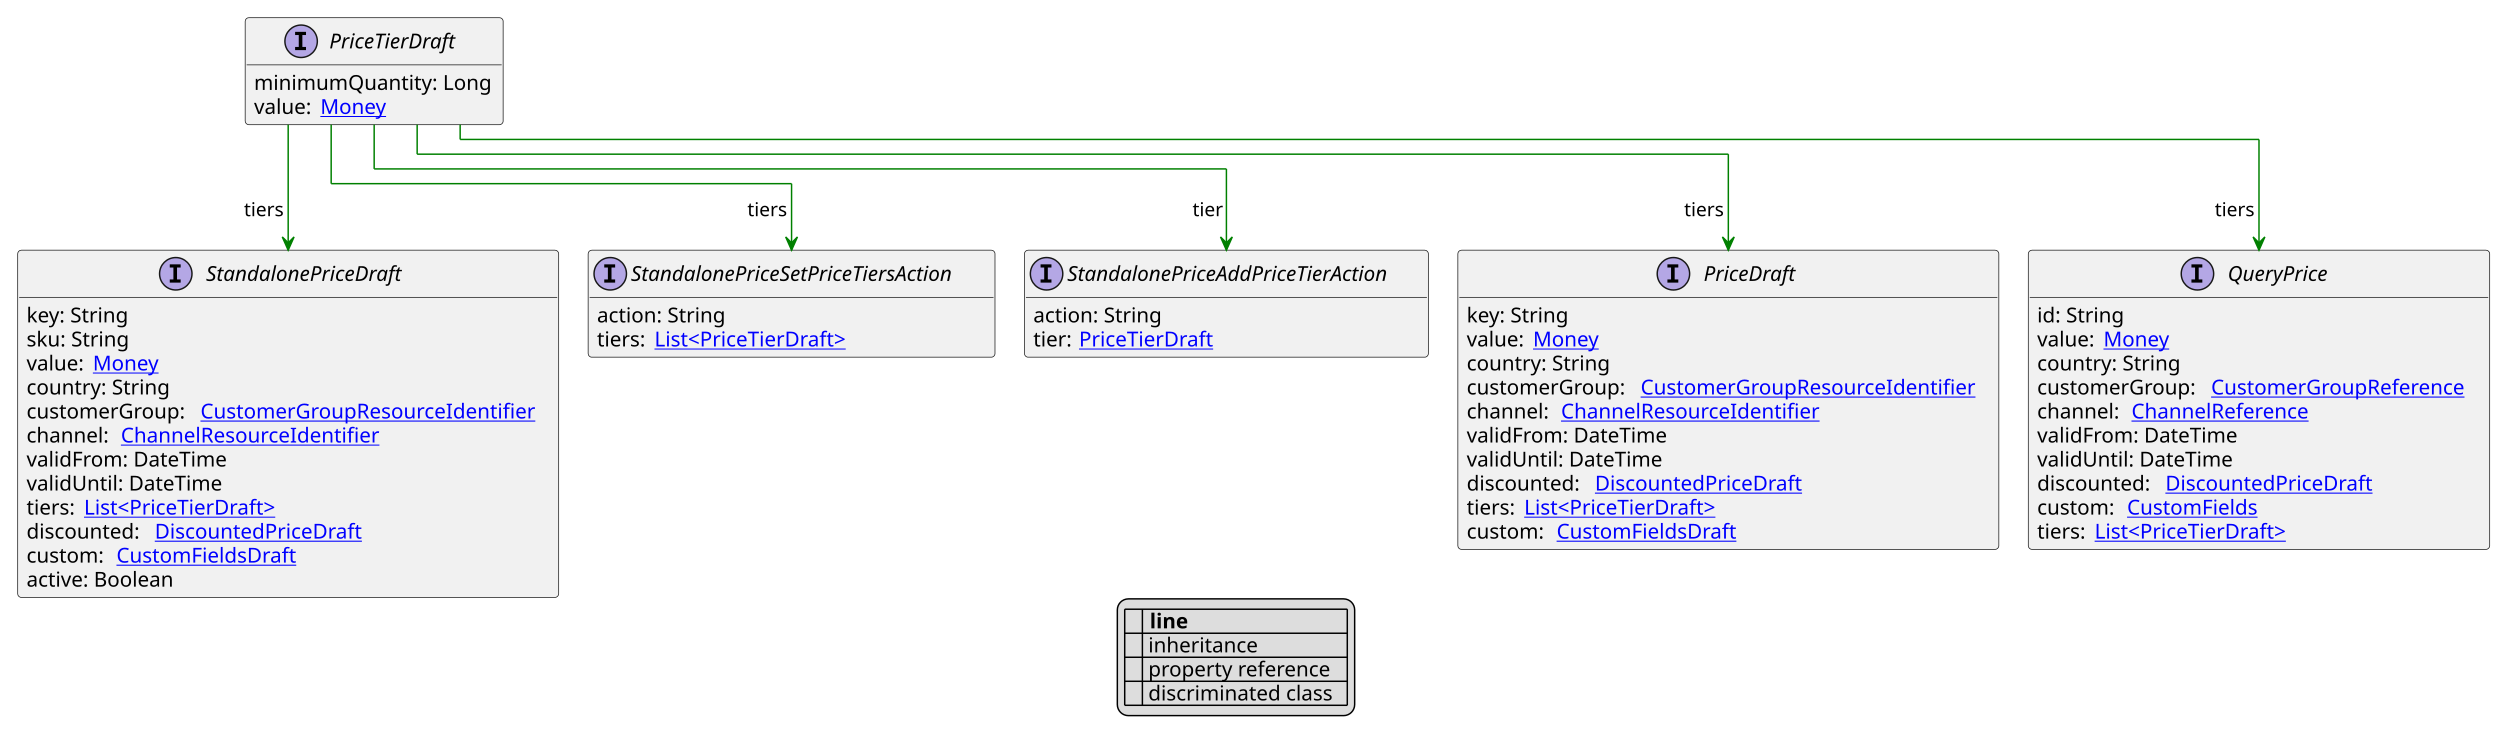
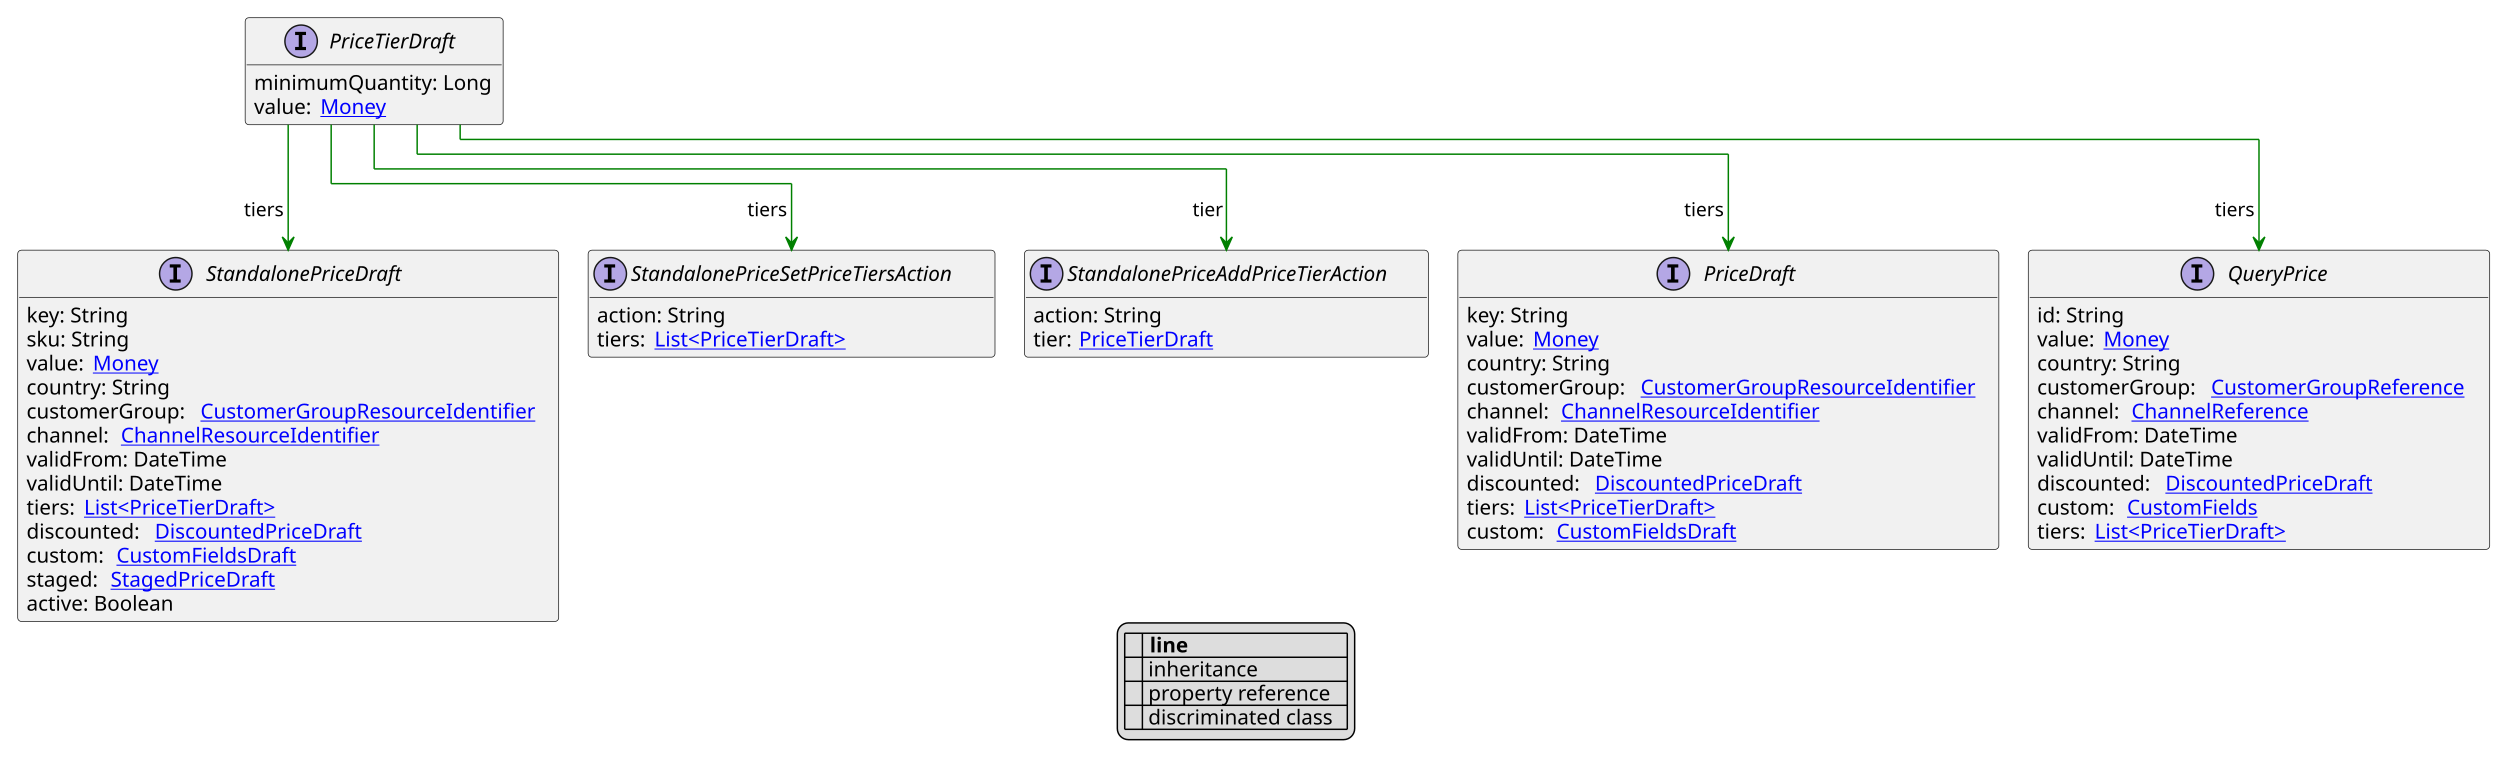
- <svg xmlns="http://www.w3.org/2000/svg" xmlns:xlink="http://www.w3.org/1999/xlink" contentStyleType="text/css" height="505px" preserveAspectRatio="none" style="width:1696px;height:505px;background:#FFFFFF;" version="1.1" viewBox="0 0 1696 505" width="1696px" zoomAndPan="magnify">
+ <svg xmlns="http://www.w3.org/2000/svg" xmlns:xlink="http://www.w3.org/1999/xlink" contentStyleType="text/css" height="521px" preserveAspectRatio="none" style="width:1696px;height:521px;background:#FFFFFF;" version="1.1" viewBox="0 0 1696 521" width="1696px" zoomAndPan="magnify">
  <defs>
-     <filter height="1" id="b1597vsyhgixn40" width="1" x="0" y="0">
+     <filter height="1" id="b1axhxavxuvljp0" width="1" x="0" y="0">
      <feFlood flood-color="#000000" result="flood" />
      <feComposite in="SourceGraphic" in2="flood" operator="over" />
    </filter>
-     <filter height="1" id="b1597vsyhgixn41" width="1" x="0" y="0">
+     <filter height="1" id="b1axhxavxuvljp1" width="1" x="0" y="0">
      <feFlood flood-color="#008000" result="flood" />
      <feComposite in="SourceGraphic" in2="flood" operator="over" />
    </filter>
-     <filter height="1" id="b1597vsyhgixn42" width="1" x="0" y="0">
+     <filter height="1" id="b1axhxavxuvljp2" width="1" x="0" y="0">
      <feFlood flood-color="#0000FF" result="flood" />
      <feComposite in="SourceGraphic" in2="flood" operator="over" />
    </filter>
  </defs>
  <g>
    <a href="PriceTierDraft.svg" target="_top" title="PriceTierDraft.svg" xlink:actuate="onRequest" xlink:href="PriceTierDraft.svg" xlink:show="new" xlink:title="PriceTierDraft.svg" xlink:type="simple">
      <g id="elem_PriceTierDraft">
        <rect codeLine="10" fill="#F1F1F1" height="72.594" id="PriceTierDraft" rx="2.5" ry="2.5" style="stroke:#181818;stroke-width:0.5;" width="175" x="166.333" y="12" />
        <ellipse cx="204.283" cy="28" fill="#B4A7E5" rx="11" ry="11" style="stroke:#181818;stroke-width:1.0;" />
        <path d="M200.205,23.766 L200.205,21.609 L207.596,21.609 L207.596,23.766 L205.127,23.766 L205.127,31.844 L207.596,31.844 L207.596,34 L200.205,34 L200.205,31.844 L202.674,31.844 L202.674,23.766 L200.205,23.766 Z " fill="#000000" />
        <text fill="#000000" font-family="sans-serif" font-size="14" font-style="italic" lengthAdjust="spacing" textLength="92" x="223.383" y="32.847">PriceTierDraft</text>
        <line style="stroke:#181818;stroke-width:0.5;" x1="167.333" x2="340.333" y1="44" y2="44" />
        <text fill="#000000" font-family="sans-serif" font-size="14" lengthAdjust="spacing" textLength="163" x="172.333" y="60.995">minimumQuantity: Long</text>
        <text fill="#000000" font-family="sans-serif" font-size="14" lengthAdjust="spacing" textLength="41" x="172.333" y="77.292">value:</text>
        <a href="Money.svg" target="_top" title="Money.svg" xlink:actuate="onRequest" xlink:href="Money.svg" xlink:show="new" xlink:title="Money.svg" xlink:type="simple">
          <text fill="#0000FF" font-family="sans-serif" font-size="14" lengthAdjust="spacing" text-decoration="underline" textLength="46" x="217.333" y="77.292">Money</text>
        </a>
      </g>
    </a>
    <a href="PriceDraft.svg" target="_top" title="PriceDraft.svg" xlink:actuate="onRequest" xlink:href="PriceDraft.svg" xlink:show="new" xlink:title="PriceDraft.svg" xlink:type="simple">
      <g id="elem_PriceDraft">
        <rect codeLine="17" fill="#F1F1F1" height="202.969" id="PriceDraft" rx="2.5" ry="2.5" style="stroke:#181818;stroke-width:0.5;" width="367" x="989" y="169.727" />
        <ellipse cx="1135.25" cy="185.727" fill="#B4A7E5" rx="11" ry="11" style="stroke:#181818;stroke-width:1.0;" />
        <path d="M1131.172,181.492 L1131.172,179.336 L1138.562,179.336 L1138.562,181.492 L1136.094,181.492 L1136.094,189.57 L1138.562,189.57 L1138.562,191.727 L1131.172,191.727 L1131.172,189.57 L1133.641,189.57 L1133.641,181.492 L1131.172,181.492 Z " fill="#000000" />
        <text fill="#000000" font-family="sans-serif" font-size="14" font-style="italic" lengthAdjust="spacing" textLength="66" x="1155.75" y="190.573">PriceDraft</text>
        <line style="stroke:#181818;stroke-width:0.5;" x1="990" x2="1355" y1="201.727" y2="201.727" />
        <text fill="#000000" font-family="sans-serif" font-size="14" lengthAdjust="spacing" textLength="73" x="995" y="218.722">key: String</text>
        <text fill="#000000" font-family="sans-serif" font-size="14" lengthAdjust="spacing" textLength="41" x="995" y="235.019">value:</text>
        <a href="Money.svg" target="_top" title="Money.svg" xlink:actuate="onRequest" xlink:href="Money.svg" xlink:show="new" xlink:title="Money.svg" xlink:type="simple">
          <text fill="#0000FF" font-family="sans-serif" font-size="14" lengthAdjust="spacing" text-decoration="underline" textLength="46" x="1040" y="235.019">Money</text>
        </a>
        <text fill="#000000" font-family="sans-serif" font-size="14" lengthAdjust="spacing" textLength="101" x="995" y="251.315">country: String</text>
        <text fill="#000000" font-family="sans-serif" font-size="14" lengthAdjust="spacing" textLength="114" x="995" y="267.612">customerGroup:</text>
        <a href="CustomerGroupResourceIdentifier.svg" target="_top" title="CustomerGroupResourceIdentifier.svg" xlink:actuate="onRequest" xlink:href="CustomerGroupResourceIdentifier.svg" xlink:show="new" xlink:title="CustomerGroupResourceIdentifier.svg" xlink:type="simple">
          <text fill="#0000FF" font-family="sans-serif" font-size="14" lengthAdjust="spacing" text-decoration="underline" textLength="237" x="1113" y="267.612">CustomerGroupResourceIdentifier</text>
        </a>
        <text fill="#000000" font-family="sans-serif" font-size="14" lengthAdjust="spacing" textLength="60" x="995" y="283.909">channel:</text>
        <a href="ChannelResourceIdentifier.svg" target="_top" title="ChannelResourceIdentifier.svg" xlink:actuate="onRequest" xlink:href="ChannelResourceIdentifier.svg" xlink:show="new" xlink:title="ChannelResourceIdentifier.svg" xlink:type="simple">
          <text fill="#0000FF" font-family="sans-serif" font-size="14" lengthAdjust="spacing" text-decoration="underline" textLength="183" x="1059" y="283.909">ChannelResourceIdentifier</text>
        </a>
        <text fill="#000000" font-family="sans-serif" font-size="14" lengthAdjust="spacing" textLength="141" x="995" y="300.206">validFrom: DateTime</text>
        <text fill="#000000" font-family="sans-serif" font-size="14" lengthAdjust="spacing" textLength="136" x="995" y="316.503">validUntil: DateTime</text>
        <text fill="#000000" font-family="sans-serif" font-size="14" lengthAdjust="spacing" textLength="83" x="995" y="332.8">discounted:</text>
        <a href="DiscountedPriceDraft.svg" target="_top" title="DiscountedPriceDraft.svg" xlink:actuate="onRequest" xlink:href="DiscountedPriceDraft.svg" xlink:show="new" xlink:title="DiscountedPriceDraft.svg" xlink:type="simple">
          <text fill="#0000FF" font-family="sans-serif" font-size="14" lengthAdjust="spacing" text-decoration="underline" textLength="147" x="1082" y="332.8">DiscountedPriceDraft</text>
        </a>
        <text fill="#000000" font-family="sans-serif" font-size="14" lengthAdjust="spacing" textLength="35" x="995" y="349.097">tiers:</text>
        <a href="PriceTierDraft.svg" target="_top" title="PriceTierDraft.svg" xlink:actuate="onRequest" xlink:href="PriceTierDraft.svg" xlink:show="new" xlink:title="PriceTierDraft.svg" xlink:type="simple">
          <text fill="#0000FF" font-family="sans-serif" font-size="14" lengthAdjust="spacing" text-decoration="underline" textLength="140" x="1034" y="349.097">List&lt;PriceTierDraft&gt;</text>
        </a>
        <text fill="#000000" font-family="sans-serif" font-size="14" lengthAdjust="spacing" textLength="57" x="995" y="365.394">custom:</text>
        <a href="CustomFieldsDraft.svg" target="_top" title="CustomFieldsDraft.svg" xlink:actuate="onRequest" xlink:href="CustomFieldsDraft.svg" xlink:show="new" xlink:title="CustomFieldsDraft.svg" xlink:type="simple">
          <text fill="#0000FF" font-family="sans-serif" font-size="14" lengthAdjust="spacing" text-decoration="underline" textLength="127" x="1056" y="365.394">CustomFieldsDraft</text>
        </a>
      </g>
    </a>
    <a href="QueryPrice.svg" target="_top" title="QueryPrice.svg" xlink:actuate="onRequest" xlink:href="QueryPrice.svg" xlink:show="new" xlink:title="QueryPrice.svg" xlink:type="simple">
      <g id="elem_QueryPrice">
        <rect codeLine="29" fill="#F1F1F1" height="202.969" id="QueryPrice" rx="2.5" ry="2.5" style="stroke:#181818;stroke-width:0.5;" width="313" x="1376" y="169.727" />
        <ellipse cx="1490.75" cy="185.727" fill="#B4A7E5" rx="11" ry="11" style="stroke:#181818;stroke-width:1.0;" />
        <path d="M1486.672,181.492 L1486.672,179.336 L1494.062,179.336 L1494.062,181.492 L1491.594,181.492 L1491.594,189.57 L1494.062,189.57 L1494.062,191.727 L1486.672,191.727 L1486.672,189.57 L1489.141,189.57 L1489.141,181.492 L1486.672,181.492 Z " fill="#000000" />
        <text fill="#000000" font-family="sans-serif" font-size="14" font-style="italic" lengthAdjust="spacing" textLength="75" x="1511.25" y="190.573">QueryPrice</text>
        <line style="stroke:#181818;stroke-width:0.5;" x1="1377" x2="1688" y1="201.727" y2="201.727" />
        <text fill="#000000" font-family="sans-serif" font-size="14" lengthAdjust="spacing" textLength="61" x="1382" y="218.722">id: String</text>
        <text fill="#000000" font-family="sans-serif" font-size="14" lengthAdjust="spacing" textLength="41" x="1382" y="235.019">value:</text>
        <a href="Money.svg" target="_top" title="Money.svg" xlink:actuate="onRequest" xlink:href="Money.svg" xlink:show="new" xlink:title="Money.svg" xlink:type="simple">
          <text fill="#0000FF" font-family="sans-serif" font-size="14" lengthAdjust="spacing" text-decoration="underline" textLength="46" x="1427" y="235.019">Money</text>
        </a>
        <text fill="#000000" font-family="sans-serif" font-size="14" lengthAdjust="spacing" textLength="101" x="1382" y="251.315">country: String</text>
        <text fill="#000000" font-family="sans-serif" font-size="14" lengthAdjust="spacing" textLength="114" x="1382" y="267.612">customerGroup:</text>
        <a href="CustomerGroupReference.svg" target="_top" title="CustomerGroupReference.svg" xlink:actuate="onRequest" xlink:href="CustomerGroupReference.svg" xlink:show="new" xlink:title="CustomerGroupReference.svg" xlink:type="simple">
          <text fill="#0000FF" font-family="sans-serif" font-size="14" lengthAdjust="spacing" text-decoration="underline" textLength="183" x="1500" y="267.612">CustomerGroupReference</text>
        </a>
        <text fill="#000000" font-family="sans-serif" font-size="14" lengthAdjust="spacing" textLength="60" x="1382" y="283.909">channel:</text>
        <a href="ChannelReference.svg" target="_top" title="ChannelReference.svg" xlink:actuate="onRequest" xlink:href="ChannelReference.svg" xlink:show="new" xlink:title="ChannelReference.svg" xlink:type="simple">
          <text fill="#0000FF" font-family="sans-serif" font-size="14" lengthAdjust="spacing" text-decoration="underline" textLength="129" x="1446" y="283.909">ChannelReference</text>
        </a>
        <text fill="#000000" font-family="sans-serif" font-size="14" lengthAdjust="spacing" textLength="141" x="1382" y="300.206">validFrom: DateTime</text>
        <text fill="#000000" font-family="sans-serif" font-size="14" lengthAdjust="spacing" textLength="136" x="1382" y="316.503">validUntil: DateTime</text>
        <text fill="#000000" font-family="sans-serif" font-size="14" lengthAdjust="spacing" textLength="83" x="1382" y="332.8">discounted:</text>
        <a href="DiscountedPriceDraft.svg" target="_top" title="DiscountedPriceDraft.svg" xlink:actuate="onRequest" xlink:href="DiscountedPriceDraft.svg" xlink:show="new" xlink:title="DiscountedPriceDraft.svg" xlink:type="simple">
          <text fill="#0000FF" font-family="sans-serif" font-size="14" lengthAdjust="spacing" text-decoration="underline" textLength="147" x="1469" y="332.8">DiscountedPriceDraft</text>
        </a>
        <text fill="#000000" font-family="sans-serif" font-size="14" lengthAdjust="spacing" textLength="57" x="1382" y="349.097">custom:</text>
        <a href="CustomFields.svg" target="_top" title="CustomFields.svg" xlink:actuate="onRequest" xlink:href="CustomFields.svg" xlink:show="new" xlink:title="CustomFields.svg" xlink:type="simple">
          <text fill="#0000FF" font-family="sans-serif" font-size="14" lengthAdjust="spacing" text-decoration="underline" textLength="94" x="1443" y="349.097">CustomFields</text>
        </a>
        <text fill="#000000" font-family="sans-serif" font-size="14" lengthAdjust="spacing" textLength="35" x="1382" y="365.394">tiers:</text>
        <a href="PriceTierDraft.svg" target="_top" title="PriceTierDraft.svg" xlink:actuate="onRequest" xlink:href="PriceTierDraft.svg" xlink:show="new" xlink:title="PriceTierDraft.svg" xlink:type="simple">
          <text fill="#0000FF" font-family="sans-serif" font-size="14" lengthAdjust="spacing" text-decoration="underline" textLength="140" x="1421" y="365.394">List&lt;PriceTierDraft&gt;</text>
        </a>
      </g>
    </a>
    <a href="StandalonePriceDraft.svg" target="_top" title="StandalonePriceDraft.svg" xlink:actuate="onRequest" xlink:href="StandalonePriceDraft.svg" xlink:show="new" xlink:title="StandalonePriceDraft.svg" xlink:type="simple">
      <g id="elem_StandalonePriceDraft">
-         <rect codeLine="41" fill="#F1F1F1" height="235.562" id="StandalonePriceDraft" rx="2.5" ry="2.5" style="stroke:#181818;stroke-width:0.5;" width="367" x="12" y="169.727" />
+         <rect codeLine="41" fill="#F1F1F1" height="251.859" id="StandalonePriceDraft" rx="2.5" ry="2.5" style="stroke:#181818;stroke-width:0.5;" width="367" x="12" y="169.727" />
        <ellipse cx="119.25" cy="185.727" fill="#B4A7E5" rx="11" ry="11" style="stroke:#181818;stroke-width:1.0;" />
        <path d="M115.172,181.492 L115.172,179.336 L122.562,179.336 L122.562,181.492 L120.094,181.492 L120.094,189.57 L122.562,189.57 L122.562,191.727 L115.172,191.727 L115.172,189.57 L117.641,189.57 L117.641,181.492 L115.172,181.492 Z " fill="#000000" />
        <text fill="#000000" font-family="sans-serif" font-size="14" font-style="italic" lengthAdjust="spacing" textLength="144" x="139.75" y="190.573">StandalonePriceDraft</text>
        <line style="stroke:#181818;stroke-width:0.5;" x1="13" x2="378" y1="201.727" y2="201.727" />
        <text fill="#000000" font-family="sans-serif" font-size="14" lengthAdjust="spacing" textLength="73" x="18" y="218.722">key: String</text>
        <text fill="#000000" font-family="sans-serif" font-size="14" lengthAdjust="spacing" textLength="74" x="18" y="235.019">sku: String</text>
        <text fill="#000000" font-family="sans-serif" font-size="14" lengthAdjust="spacing" textLength="41" x="18" y="251.315">value:</text>
        <a href="Money.svg" target="_top" title="Money.svg" xlink:actuate="onRequest" xlink:href="Money.svg" xlink:show="new" xlink:title="Money.svg" xlink:type="simple">
          <text fill="#0000FF" font-family="sans-serif" font-size="14" lengthAdjust="spacing" text-decoration="underline" textLength="46" x="63" y="251.315">Money</text>
        </a>
        <text fill="#000000" font-family="sans-serif" font-size="14" lengthAdjust="spacing" textLength="101" x="18" y="267.612">country: String</text>
        <text fill="#000000" font-family="sans-serif" font-size="14" lengthAdjust="spacing" textLength="114" x="18" y="283.909">customerGroup:</text>
        <a href="CustomerGroupResourceIdentifier.svg" target="_top" title="CustomerGroupResourceIdentifier.svg" xlink:actuate="onRequest" xlink:href="CustomerGroupResourceIdentifier.svg" xlink:show="new" xlink:title="CustomerGroupResourceIdentifier.svg" xlink:type="simple">
          <text fill="#0000FF" font-family="sans-serif" font-size="14" lengthAdjust="spacing" text-decoration="underline" textLength="237" x="136" y="283.909">CustomerGroupResourceIdentifier</text>
        </a>
        <text fill="#000000" font-family="sans-serif" font-size="14" lengthAdjust="spacing" textLength="60" x="18" y="300.206">channel:</text>
        <a href="ChannelResourceIdentifier.svg" target="_top" title="ChannelResourceIdentifier.svg" xlink:actuate="onRequest" xlink:href="ChannelResourceIdentifier.svg" xlink:show="new" xlink:title="ChannelResourceIdentifier.svg" xlink:type="simple">
          <text fill="#0000FF" font-family="sans-serif" font-size="14" lengthAdjust="spacing" text-decoration="underline" textLength="183" x="82" y="300.206">ChannelResourceIdentifier</text>
        </a>
        <text fill="#000000" font-family="sans-serif" font-size="14" lengthAdjust="spacing" textLength="141" x="18" y="316.503">validFrom: DateTime</text>
        <text fill="#000000" font-family="sans-serif" font-size="14" lengthAdjust="spacing" textLength="136" x="18" y="332.8">validUntil: DateTime</text>
        <text fill="#000000" font-family="sans-serif" font-size="14" lengthAdjust="spacing" textLength="35" x="18" y="349.097">tiers:</text>
        <a href="PriceTierDraft.svg" target="_top" title="PriceTierDraft.svg" xlink:actuate="onRequest" xlink:href="PriceTierDraft.svg" xlink:show="new" xlink:title="PriceTierDraft.svg" xlink:type="simple">
          <text fill="#0000FF" font-family="sans-serif" font-size="14" lengthAdjust="spacing" text-decoration="underline" textLength="140" x="57" y="349.097">List&lt;PriceTierDraft&gt;</text>
        </a>
        <text fill="#000000" font-family="sans-serif" font-size="14" lengthAdjust="spacing" textLength="83" x="18" y="365.394">discounted:</text>
        <a href="DiscountedPriceDraft.svg" target="_top" title="DiscountedPriceDraft.svg" xlink:actuate="onRequest" xlink:href="DiscountedPriceDraft.svg" xlink:show="new" xlink:title="DiscountedPriceDraft.svg" xlink:type="simple">
          <text fill="#0000FF" font-family="sans-serif" font-size="14" lengthAdjust="spacing" text-decoration="underline" textLength="147" x="105" y="365.394">DiscountedPriceDraft</text>
        </a>
        <text fill="#000000" font-family="sans-serif" font-size="14" lengthAdjust="spacing" textLength="57" x="18" y="381.69">custom:</text>
        <a href="CustomFieldsDraft.svg" target="_top" title="CustomFieldsDraft.svg" xlink:actuate="onRequest" xlink:href="CustomFieldsDraft.svg" xlink:show="new" xlink:title="CustomFieldsDraft.svg" xlink:type="simple">
          <text fill="#0000FF" font-family="sans-serif" font-size="14" lengthAdjust="spacing" text-decoration="underline" textLength="127" x="79" y="381.69">CustomFieldsDraft</text>
        </a>
-         <text fill="#000000" font-family="sans-serif" font-size="14" lengthAdjust="spacing" textLength="106" x="18" y="397.987">active: Boolean</text>
+         <text fill="#000000" font-family="sans-serif" font-size="14" lengthAdjust="spacing" textLength="53" x="18" y="397.987">staged:</text>
+         <a href="StagedPriceDraft.svg" target="_top" title="StagedPriceDraft.svg" xlink:actuate="onRequest" xlink:href="StagedPriceDraft.svg" xlink:show="new" xlink:title="StagedPriceDraft.svg" xlink:type="simple">
+           <text fill="#0000FF" font-family="sans-serif" font-size="14" lengthAdjust="spacing" text-decoration="underline" textLength="116" x="75" y="397.987">StagedPriceDraft</text>
+         </a>
+         <text fill="#000000" font-family="sans-serif" font-size="14" lengthAdjust="spacing" textLength="106" x="18" y="414.284">active: Boolean</text>
      </g>
    </a>
    <a href="StandalonePriceSetPriceTiersAction.svg" target="_top" title="StandalonePriceSetPriceTiersAction.svg" xlink:actuate="onRequest" xlink:href="StandalonePriceSetPriceTiersAction.svg" xlink:show="new" xlink:title="StandalonePriceSetPriceTiersAction.svg" xlink:type="simple">
      <g id="elem_StandalonePriceSetPriceTiersAction">
-         <rect codeLine="55" fill="#F1F1F1" height="72.594" id="StandalonePriceSetPriceTiersAction" rx="2.5" ry="2.5" style="stroke:#181818;stroke-width:0.5;" width="276" x="399" y="169.727" />
+         <rect codeLine="56" fill="#F1F1F1" height="72.594" id="StandalonePriceSetPriceTiersAction" rx="2.5" ry="2.5" style="stroke:#181818;stroke-width:0.5;" width="276" x="399" y="169.727" />
        <ellipse cx="414" cy="185.727" fill="#B4A7E5" rx="11" ry="11" style="stroke:#181818;stroke-width:1.0;" />
        <path d="M409.922,181.492 L409.922,179.336 L417.312,179.336 L417.312,181.492 L414.844,181.492 L414.844,189.57 L417.312,189.57 L417.312,191.727 L409.922,191.727 L409.922,189.57 L412.391,189.57 L412.391,181.492 L409.922,181.492 Z " fill="#000000" />
        <text fill="#000000" font-family="sans-serif" font-size="14" font-style="italic" lengthAdjust="spacing" textLength="244" x="428" y="190.573">StandalonePriceSetPriceTiersAction</text>
        <line style="stroke:#181818;stroke-width:0.5;" x1="400" x2="674" y1="201.727" y2="201.727" />
        <text fill="#000000" font-family="sans-serif" font-size="14" lengthAdjust="spacing" textLength="91" x="405" y="218.722">action: String</text>
        <text fill="#000000" font-family="sans-serif" font-size="14" lengthAdjust="spacing" textLength="35" x="405" y="235.019">tiers:</text>
        <a href="PriceTierDraft.svg" target="_top" title="PriceTierDraft.svg" xlink:actuate="onRequest" xlink:href="PriceTierDraft.svg" xlink:show="new" xlink:title="PriceTierDraft.svg" xlink:type="simple">
          <text fill="#0000FF" font-family="sans-serif" font-size="14" lengthAdjust="spacing" text-decoration="underline" textLength="140" x="444" y="235.019">List&lt;PriceTierDraft&gt;</text>
        </a>
      </g>
    </a>
    <a href="StandalonePriceAddPriceTierAction.svg" target="_top" title="StandalonePriceAddPriceTierAction.svg" xlink:actuate="onRequest" xlink:href="StandalonePriceAddPriceTierAction.svg" xlink:show="new" xlink:title="StandalonePriceAddPriceTierAction.svg" xlink:type="simple">
      <g id="elem_StandalonePriceAddPriceTierAction">
-         <rect codeLine="59" fill="#F1F1F1" height="72.594" id="StandalonePriceAddPriceTierAction" rx="2.5" ry="2.5" style="stroke:#181818;stroke-width:0.5;" width="274" x="695" y="169.727" />
+         <rect codeLine="60" fill="#F1F1F1" height="72.594" id="StandalonePriceAddPriceTierAction" rx="2.5" ry="2.5" style="stroke:#181818;stroke-width:0.5;" width="274" x="695" y="169.727" />
        <ellipse cx="710" cy="185.727" fill="#B4A7E5" rx="11" ry="11" style="stroke:#181818;stroke-width:1.0;" />
        <path d="M705.922,181.492 L705.922,179.336 L713.312,179.336 L713.312,181.492 L710.844,181.492 L710.844,189.57 L713.312,189.57 L713.312,191.727 L705.922,191.727 L705.922,189.57 L708.391,189.57 L708.391,181.492 L705.922,181.492 Z " fill="#000000" />
        <text fill="#000000" font-family="sans-serif" font-size="14" font-style="italic" lengthAdjust="spacing" textLength="242" x="724" y="190.573">StandalonePriceAddPriceTierAction</text>
        <line style="stroke:#181818;stroke-width:0.5;" x1="696" x2="968" y1="201.727" y2="201.727" />
        <text fill="#000000" font-family="sans-serif" font-size="14" lengthAdjust="spacing" textLength="91" x="701" y="218.722">action: String</text>
        <text fill="#000000" font-family="sans-serif" font-size="14" lengthAdjust="spacing" textLength="27" x="701" y="235.019">tier:</text>
        <a href="PriceTierDraft.svg" target="_top" title="PriceTierDraft.svg" xlink:actuate="onRequest" xlink:href="PriceTierDraft.svg" xlink:show="new" xlink:title="PriceTierDraft.svg" xlink:type="simple">
          <text fill="#0000FF" font-family="sans-serif" font-size="14" lengthAdjust="spacing" text-decoration="underline" textLength="93" x="732" y="235.019">PriceTierDraft</text>
        </a>
      </g>
    </a>
    <line style="stroke:#008000;stroke-width:1.0;" x1="283" x2="283" y1="84.594" y2="104.594" />
    <line style="stroke:#008000;stroke-width:1.0;" x1="283" x2="1172.5" y1="104.594" y2="104.594" />
    <line style="stroke:#008000;stroke-width:1.0;" x1="1172.5" x2="1172.5" y1="104.594" y2="169.727" />
    <polygon fill="#008000" points="1172.5,169.727,1176.5,160.727,1172.5,164.727,1168.5,160.727,1172.5,169.727" style="stroke:#008000;stroke-width:1.0;" />
    <text fill="#000000" font-family="sans-serif" font-size="13" lengthAdjust="spacing" textLength="28" x="1142.5" y="146.661">tiers</text>
    <line style="stroke:#008000;stroke-width:1.0;" x1="312.167" x2="312.167" y1="84.594" y2="94.594" />
    <line style="stroke:#008000;stroke-width:1.0;" x1="312.167" x2="1532.5" y1="94.594" y2="94.594" />
    <line style="stroke:#008000;stroke-width:1.0;" x1="1532.5" x2="1532.5" y1="94.594" y2="169.727" />
    <polygon fill="#008000" points="1532.5,169.727,1536.5,160.727,1532.5,164.727,1528.5,160.727,1532.5,169.727" style="stroke:#008000;stroke-width:1.0;" />
    <text fill="#000000" font-family="sans-serif" font-size="13" lengthAdjust="spacing" textLength="28" x="1502.5" y="146.661">tiers</text>
    <line style="stroke:#008000;stroke-width:1.0;" x1="195.5" x2="195.5" y1="84.594" y2="169.727" />
    <polygon fill="#008000" points="195.5,169.727,199.5,160.727,195.5,164.727,191.5,160.727,195.5,169.727" style="stroke:#008000;stroke-width:1.0;" />
    <text fill="#000000" font-family="sans-serif" font-size="13" lengthAdjust="spacing" textLength="28" x="165.5" y="146.661">tiers</text>
    <line style="stroke:#008000;stroke-width:1.0;" x1="224.667" x2="224.667" y1="84.594" y2="124.594" />
    <line style="stroke:#008000;stroke-width:1.0;" x1="224.667" x2="537" y1="124.594" y2="124.594" />
    <line style="stroke:#008000;stroke-width:1.0;" x1="537" x2="537" y1="124.594" y2="169.727" />
    <polygon fill="#008000" points="537,169.727,541,160.727,537,164.727,533,160.727,537,169.727" style="stroke:#008000;stroke-width:1.0;" />
    <text fill="#000000" font-family="sans-serif" font-size="13" lengthAdjust="spacing" textLength="28" x="507" y="146.661">tiers</text>
    <line style="stroke:#008000;stroke-width:1.0;" x1="253.833" x2="253.833" y1="84.594" y2="114.594" />
    <line style="stroke:#008000;stroke-width:1.0;" x1="253.833" x2="832" y1="114.594" y2="114.594" />
    <line style="stroke:#008000;stroke-width:1.0;" x1="832" x2="832" y1="114.594" y2="169.727" />
    <polygon fill="#008000" points="832,169.727,836,160.727,832,164.727,828,160.727,832,169.727" style="stroke:#008000;stroke-width:1.0;" />
    <text fill="#000000" font-family="sans-serif" font-size="13" lengthAdjust="spacing" textLength="21" x="809" y="146.661">tier</text>
-     <rect fill="#DDDDDD" height="79.188" id="_legend" rx="7.5" ry="7.5" style="stroke:#000000;stroke-width:1.0;" width="161" x="758" y="406.289" />
-     <text fill="#000000" font-family="sans-serif" font-size="14" font-weight="bold" lengthAdjust="spacing" textLength="5" x="763" y="426.284"> </text>
-     <text fill="#000000" font-family="sans-serif" font-size="14" font-weight="bold" lengthAdjust="spacing" textLength="28" x="780" y="426.284">line</text>
-     <text fill="#000000" filter="url(#b1597vsyhgixn40)" font-family="sans-serif" font-size="14" lengthAdjust="spacing" textLength="12" x="763" y="442.581">   </text>
-     <text fill="#000000" font-family="sans-serif" font-size="14" lengthAdjust="spacing" textLength="77" x="779" y="442.581">inheritance</text>
-     <text fill="#000000" filter="url(#b1597vsyhgixn41)" font-family="sans-serif" font-size="14" lengthAdjust="spacing" textLength="12" x="763" y="458.878">   </text>
-     <text fill="#000000" font-family="sans-serif" font-size="14" lengthAdjust="spacing" textLength="129" x="779" y="458.878">property reference</text>
-     <text fill="#000000" filter="url(#b1597vsyhgixn42)" font-family="sans-serif" font-size="14" lengthAdjust="spacing" textLength="12" x="763" y="475.175">   </text>
-     <text fill="#000000" font-family="sans-serif" font-size="14" lengthAdjust="spacing" textLength="131" x="779" y="475.175">discriminated class</text>
-     <line style="stroke:#000000;stroke-width:1.0;" x1="763" x2="914" y1="413.289" y2="413.289" />
+     <rect fill="#DDDDDD" height="79.188" id="_legend" rx="7.5" ry="7.5" style="stroke:#000000;stroke-width:1.0;" width="161" x="758" y="422.586" />
+     <text fill="#000000" font-family="sans-serif" font-size="14" font-weight="bold" lengthAdjust="spacing" textLength="5" x="763" y="442.581"> </text>
+     <text fill="#000000" font-family="sans-serif" font-size="14" font-weight="bold" lengthAdjust="spacing" textLength="28" x="780" y="442.581">line</text>
+     <text fill="#000000" filter="url(#b1axhxavxuvljp0)" font-family="sans-serif" font-size="14" lengthAdjust="spacing" textLength="12" x="763" y="458.878">   </text>
+     <text fill="#000000" font-family="sans-serif" font-size="14" lengthAdjust="spacing" textLength="77" x="779" y="458.878">inheritance</text>
+     <text fill="#000000" filter="url(#b1axhxavxuvljp1)" font-family="sans-serif" font-size="14" lengthAdjust="spacing" textLength="12" x="763" y="475.175">   </text>
+     <text fill="#000000" font-family="sans-serif" font-size="14" lengthAdjust="spacing" textLength="129" x="779" y="475.175">property reference</text>
+     <text fill="#000000" filter="url(#b1axhxavxuvljp2)" font-family="sans-serif" font-size="14" lengthAdjust="spacing" textLength="12" x="763" y="491.472">   </text>
+     <text fill="#000000" font-family="sans-serif" font-size="14" lengthAdjust="spacing" textLength="131" x="779" y="491.472">discriminated class</text>
    <line style="stroke:#000000;stroke-width:1.0;" x1="763" x2="914" y1="429.586" y2="429.586" />
    <line style="stroke:#000000;stroke-width:1.0;" x1="763" x2="914" y1="445.883" y2="445.883" />
    <line style="stroke:#000000;stroke-width:1.0;" x1="763" x2="914" y1="462.18" y2="462.18" />
    <line style="stroke:#000000;stroke-width:1.0;" x1="763" x2="914" y1="478.477" y2="478.477" />
-     <line style="stroke:#000000;stroke-width:1.0;" x1="763" x2="763" y1="413.289" y2="478.477" />
-     <line style="stroke:#000000;stroke-width:1.0;" x1="775" x2="775" y1="413.289" y2="478.477" />
-     <line style="stroke:#000000;stroke-width:1.0;" x1="914" x2="914" y1="413.289" y2="478.477" />
+     <line style="stroke:#000000;stroke-width:1.0;" x1="763" x2="914" y1="494.773" y2="494.773" />
+     <line style="stroke:#000000;stroke-width:1.0;" x1="763" x2="763" y1="429.586" y2="494.773" />
+     <line style="stroke:#000000;stroke-width:1.0;" x1="775" x2="775" y1="429.586" y2="494.773" />
+     <line style="stroke:#000000;stroke-width:1.0;" x1="914" x2="914" y1="429.586" y2="494.773" />
  </g>
</svg>
